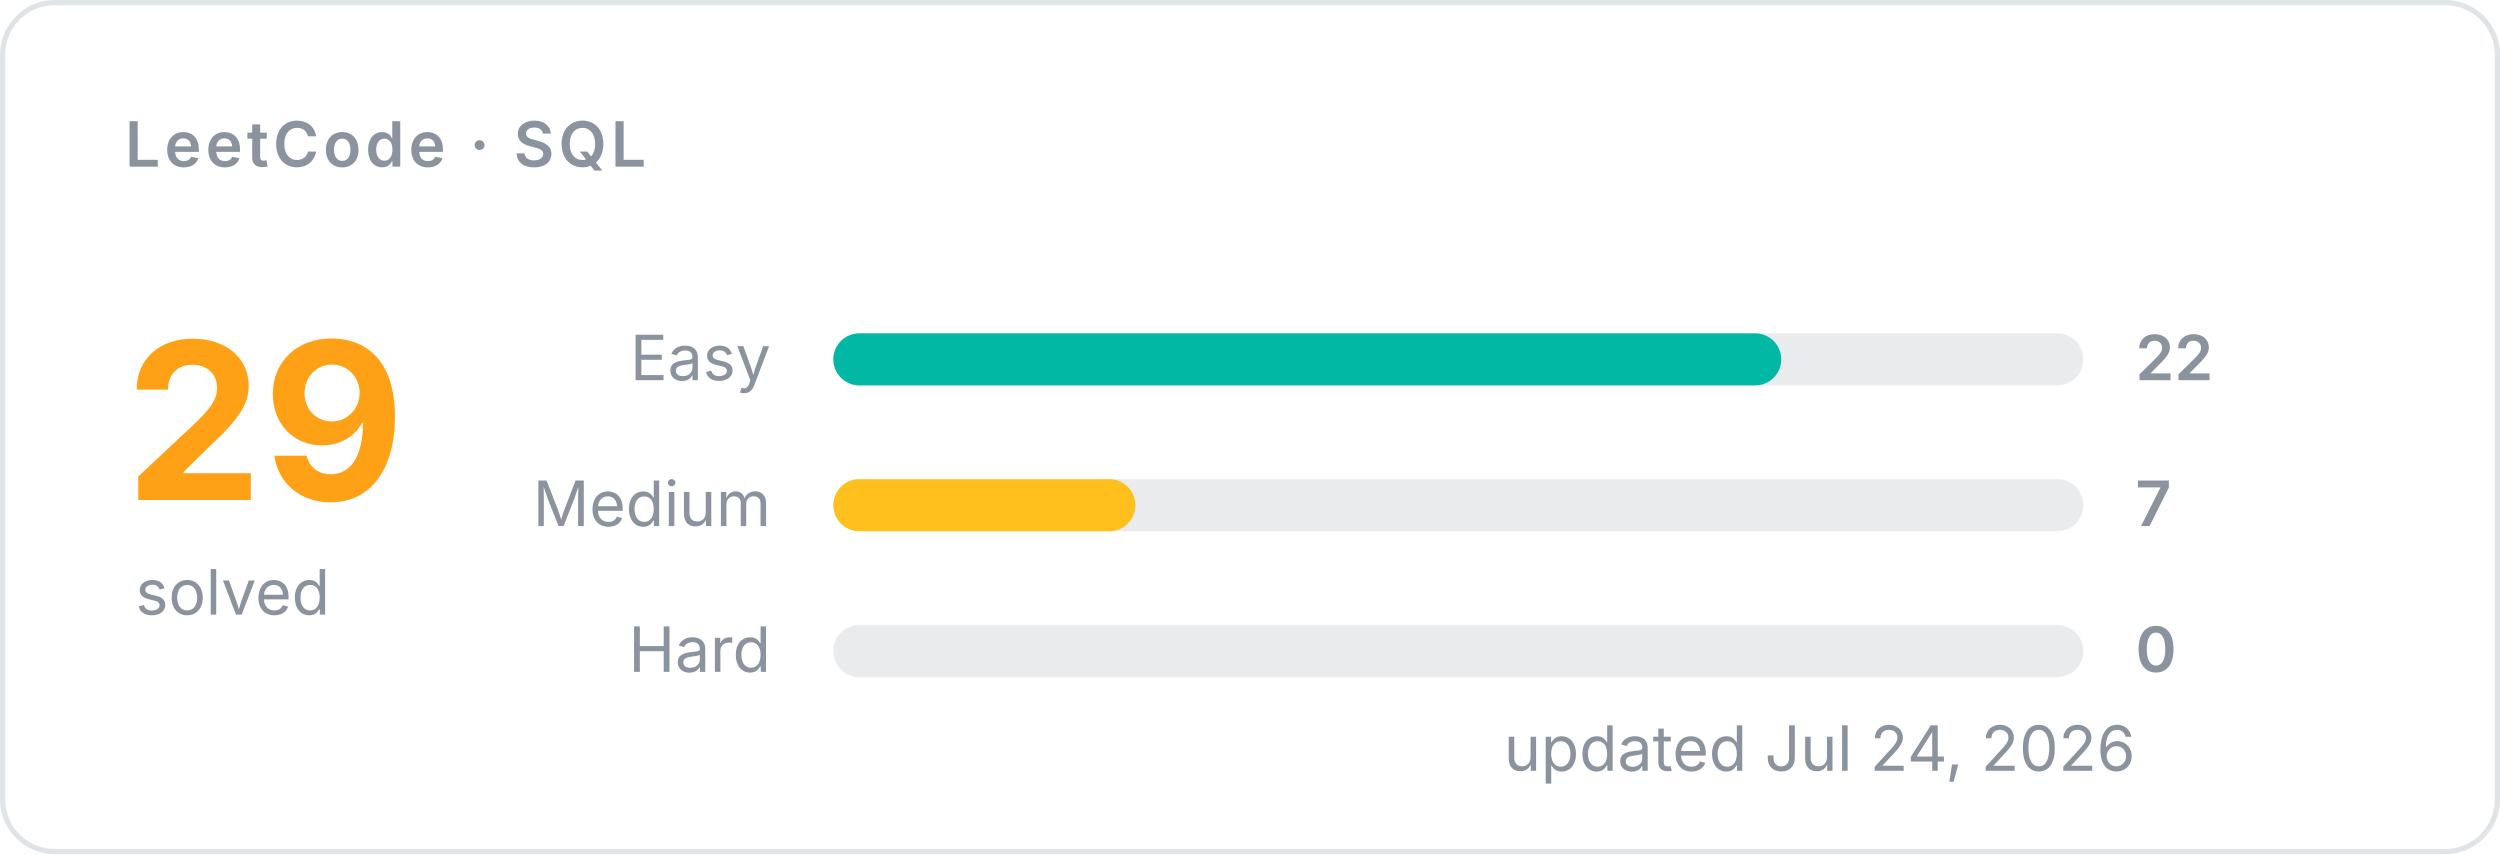
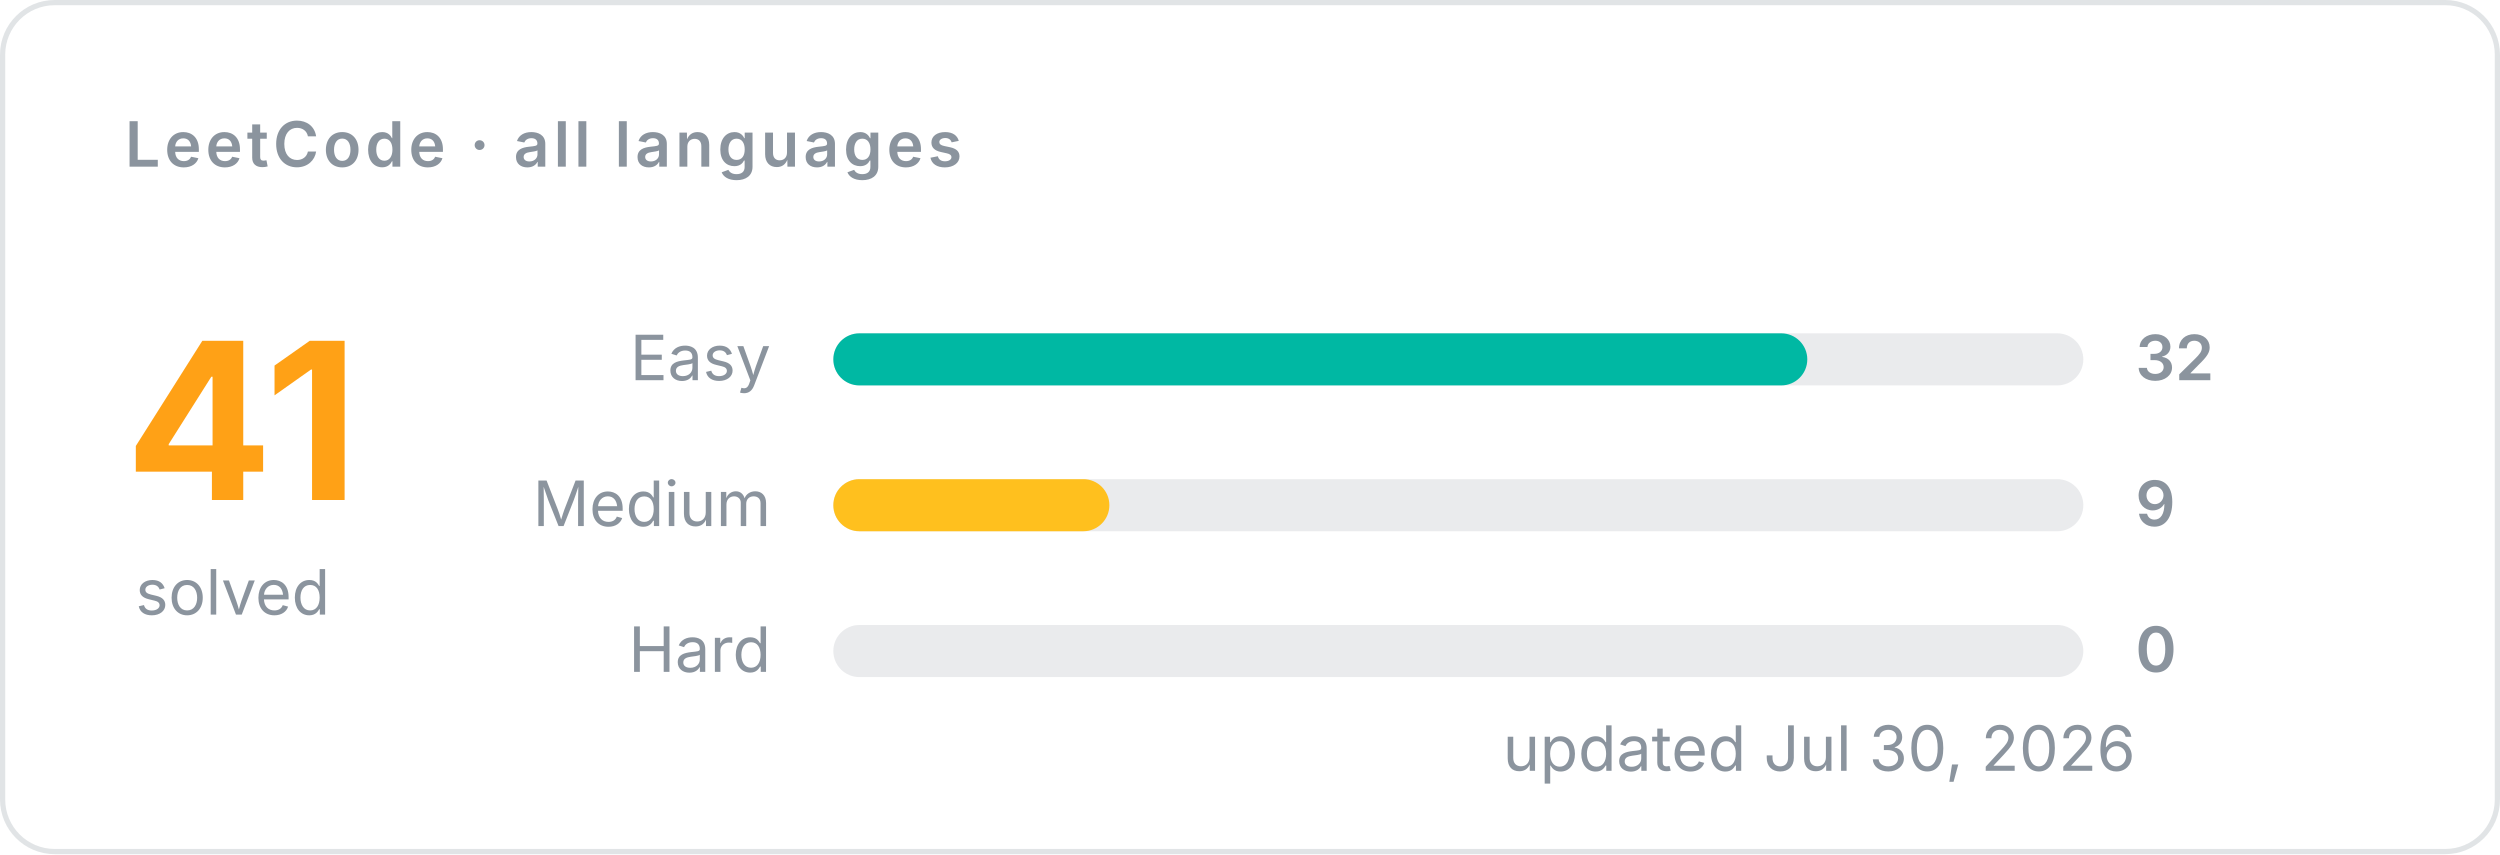
- <svg xmlns="http://www.w3.org/2000/svg" width="480" height="164" viewBox="0 0 480 164" fill="none" role="img" aria-label="LeetCode · SQL: 29 solved">
+ <svg xmlns="http://www.w3.org/2000/svg" width="480" height="164" viewBox="0 0 480 164" fill="none" role="img" aria-label="LeetCode · all languages: 41 solved">
  <style>
    text { font-family: -apple-system, BlinkMacSystemFont, "Segoe UI", Ubuntu, sans-serif; }
    .title { font-size: 12px; font-weight: 600; letter-spacing: .8px; fill: #8b949e; text-transform: uppercase; }
    .big { font-size: 42px; font-weight: 700; fill: #ffa116; }
    .sub, .label, .value, .foot { font-size: 12px; fill: #8b949e; }
    .value { font-weight: 600; }
    .track { fill: #8b949e; fill-opacity: .18; }
    /* Visible by default so the card still renders where CSS animations
       don't run; "backwards" hides elements only while their delay elapses. */
    .big, .sub, .row, .foot { animation: fade .5s ease-out backwards; }
    .sub { animation-delay: 120ms; }
    .foot { animation-delay: 500ms; }
    .bar { transform-box: fill-box; transform-origin: left center; animation: grow .7s cubic-bezier(.2, .8, .2, 1) backwards; }
    @keyframes grow { from { transform: scaleX(0); } }
    @keyframes fade { from { opacity: 0; } }
  </style>
  <rect x=".5" y=".5" width="479" height="163" rx="10" stroke="#8b949e" stroke-opacity=".25" />
-   <text x="24" y="32" class="title">LeetCode · SQL</text>
-   <text x="24" y="96" class="big">29</text>
+   <text x="24" y="32" class="title">LeetCode · all languages</text>
+   <text x="24" y="96" class="big">41</text>
  <text x="26" y="118" class="sub">solved</text>
  <g class="row" style="animation-delay:150ms">
    <text x="148" y="73" text-anchor="end" class="label">Easy</text>
    <rect x="160" y="64" width="240" height="10" rx="5" class="track" />
-     <rect x="160" y="64" width="182" height="10" rx="5" fill="#00b8a3" class="bar" style="animation-delay:220ms" />
-     <text x="410" y="73" class="value">22</text>
+     <rect x="160" y="64" width="187" height="10" rx="5" fill="#00b8a3" class="bar" style="animation-delay:220ms" />
+     <text x="410" y="73" class="value">32</text>
  </g>
  <g class="row" style="animation-delay:270ms">
    <text x="148" y="101" text-anchor="end" class="label">Medium</text>
    <rect x="160" y="92" width="240" height="10" rx="5" class="track" />
-     <rect x="160" y="92" width="58" height="10" rx="5" fill="#ffc01e" class="bar" style="animation-delay:340ms" />
-     <text x="410" y="101" class="value">7</text>
+     <rect x="160" y="92" width="53" height="10" rx="5" fill="#ffc01e" class="bar" style="animation-delay:340ms" />
+     <text x="410" y="101" class="value">9</text>
  </g>
  <g class="row" style="animation-delay:390ms">
    <text x="148" y="129" text-anchor="end" class="label">Hard</text>
    <rect x="160" y="120" width="240" height="10" rx="5" class="track" />
    <text x="410" y="129" class="value">0</text>
  </g>
-   <text x="410" y="148" text-anchor="end" class="foot">updated Jul 24, 2026</text>
+   <text x="410" y="148" text-anchor="end" class="foot">updated Jul 30, 2026</text>
</svg>
